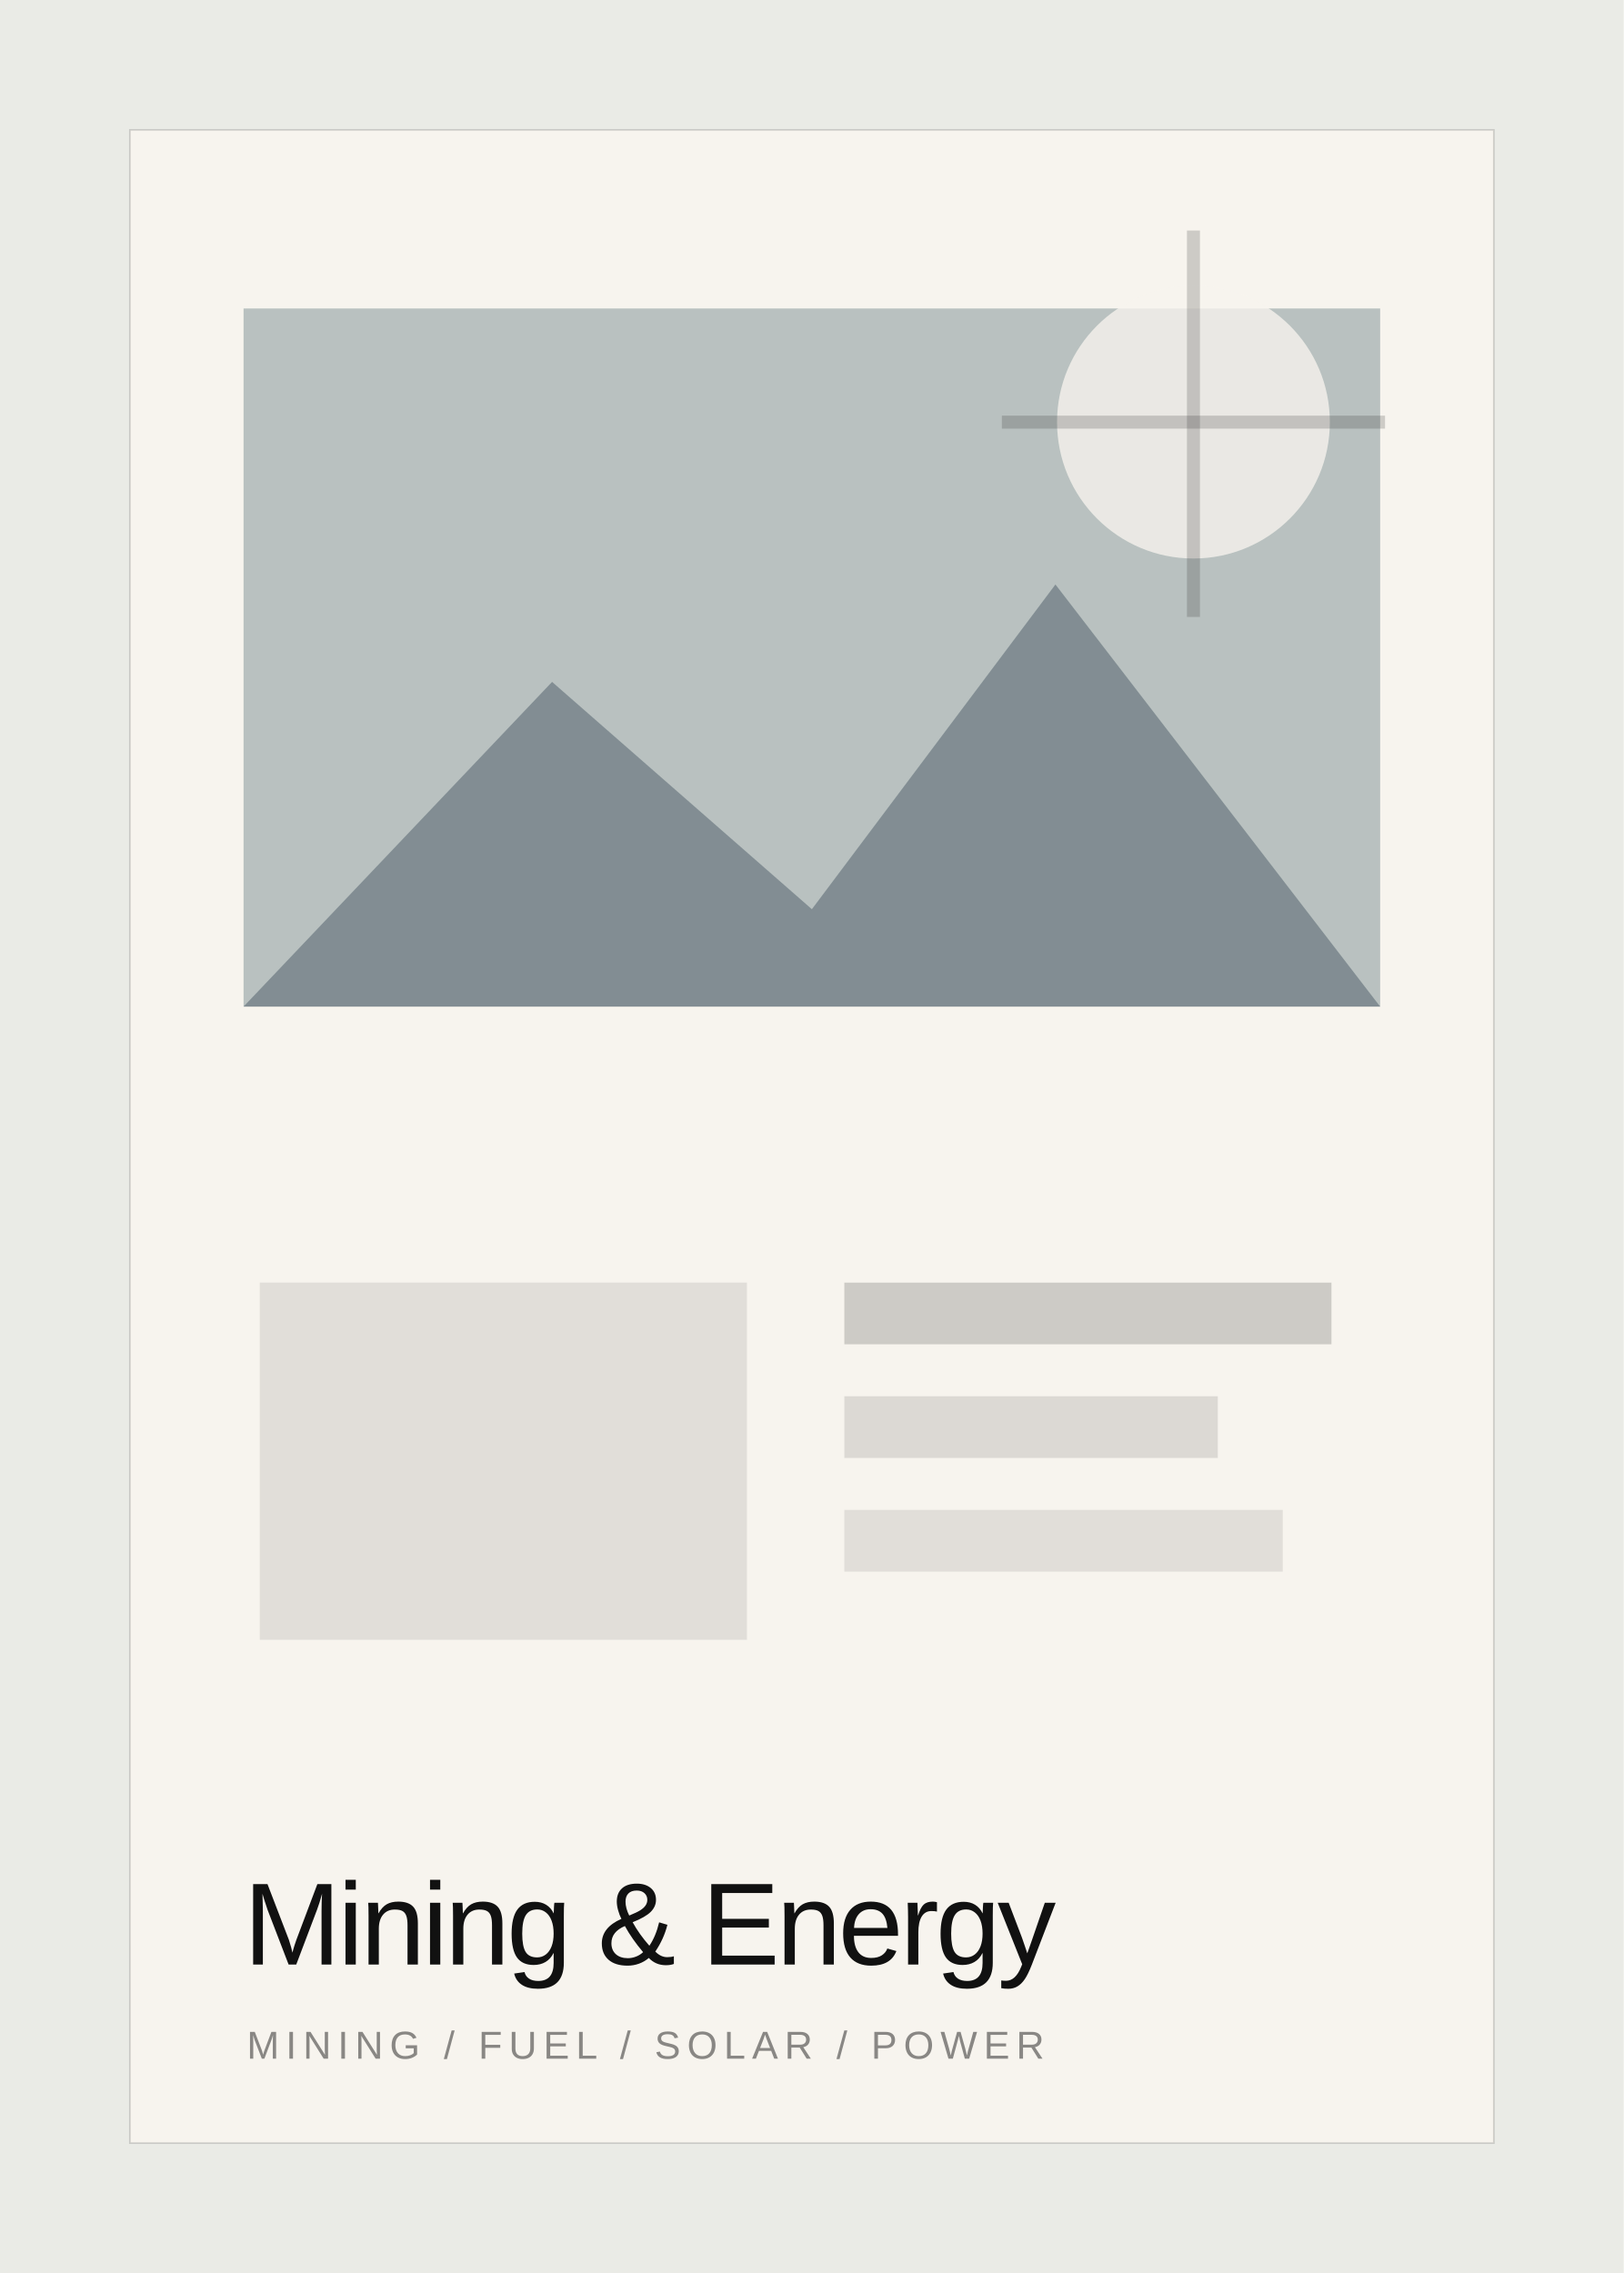
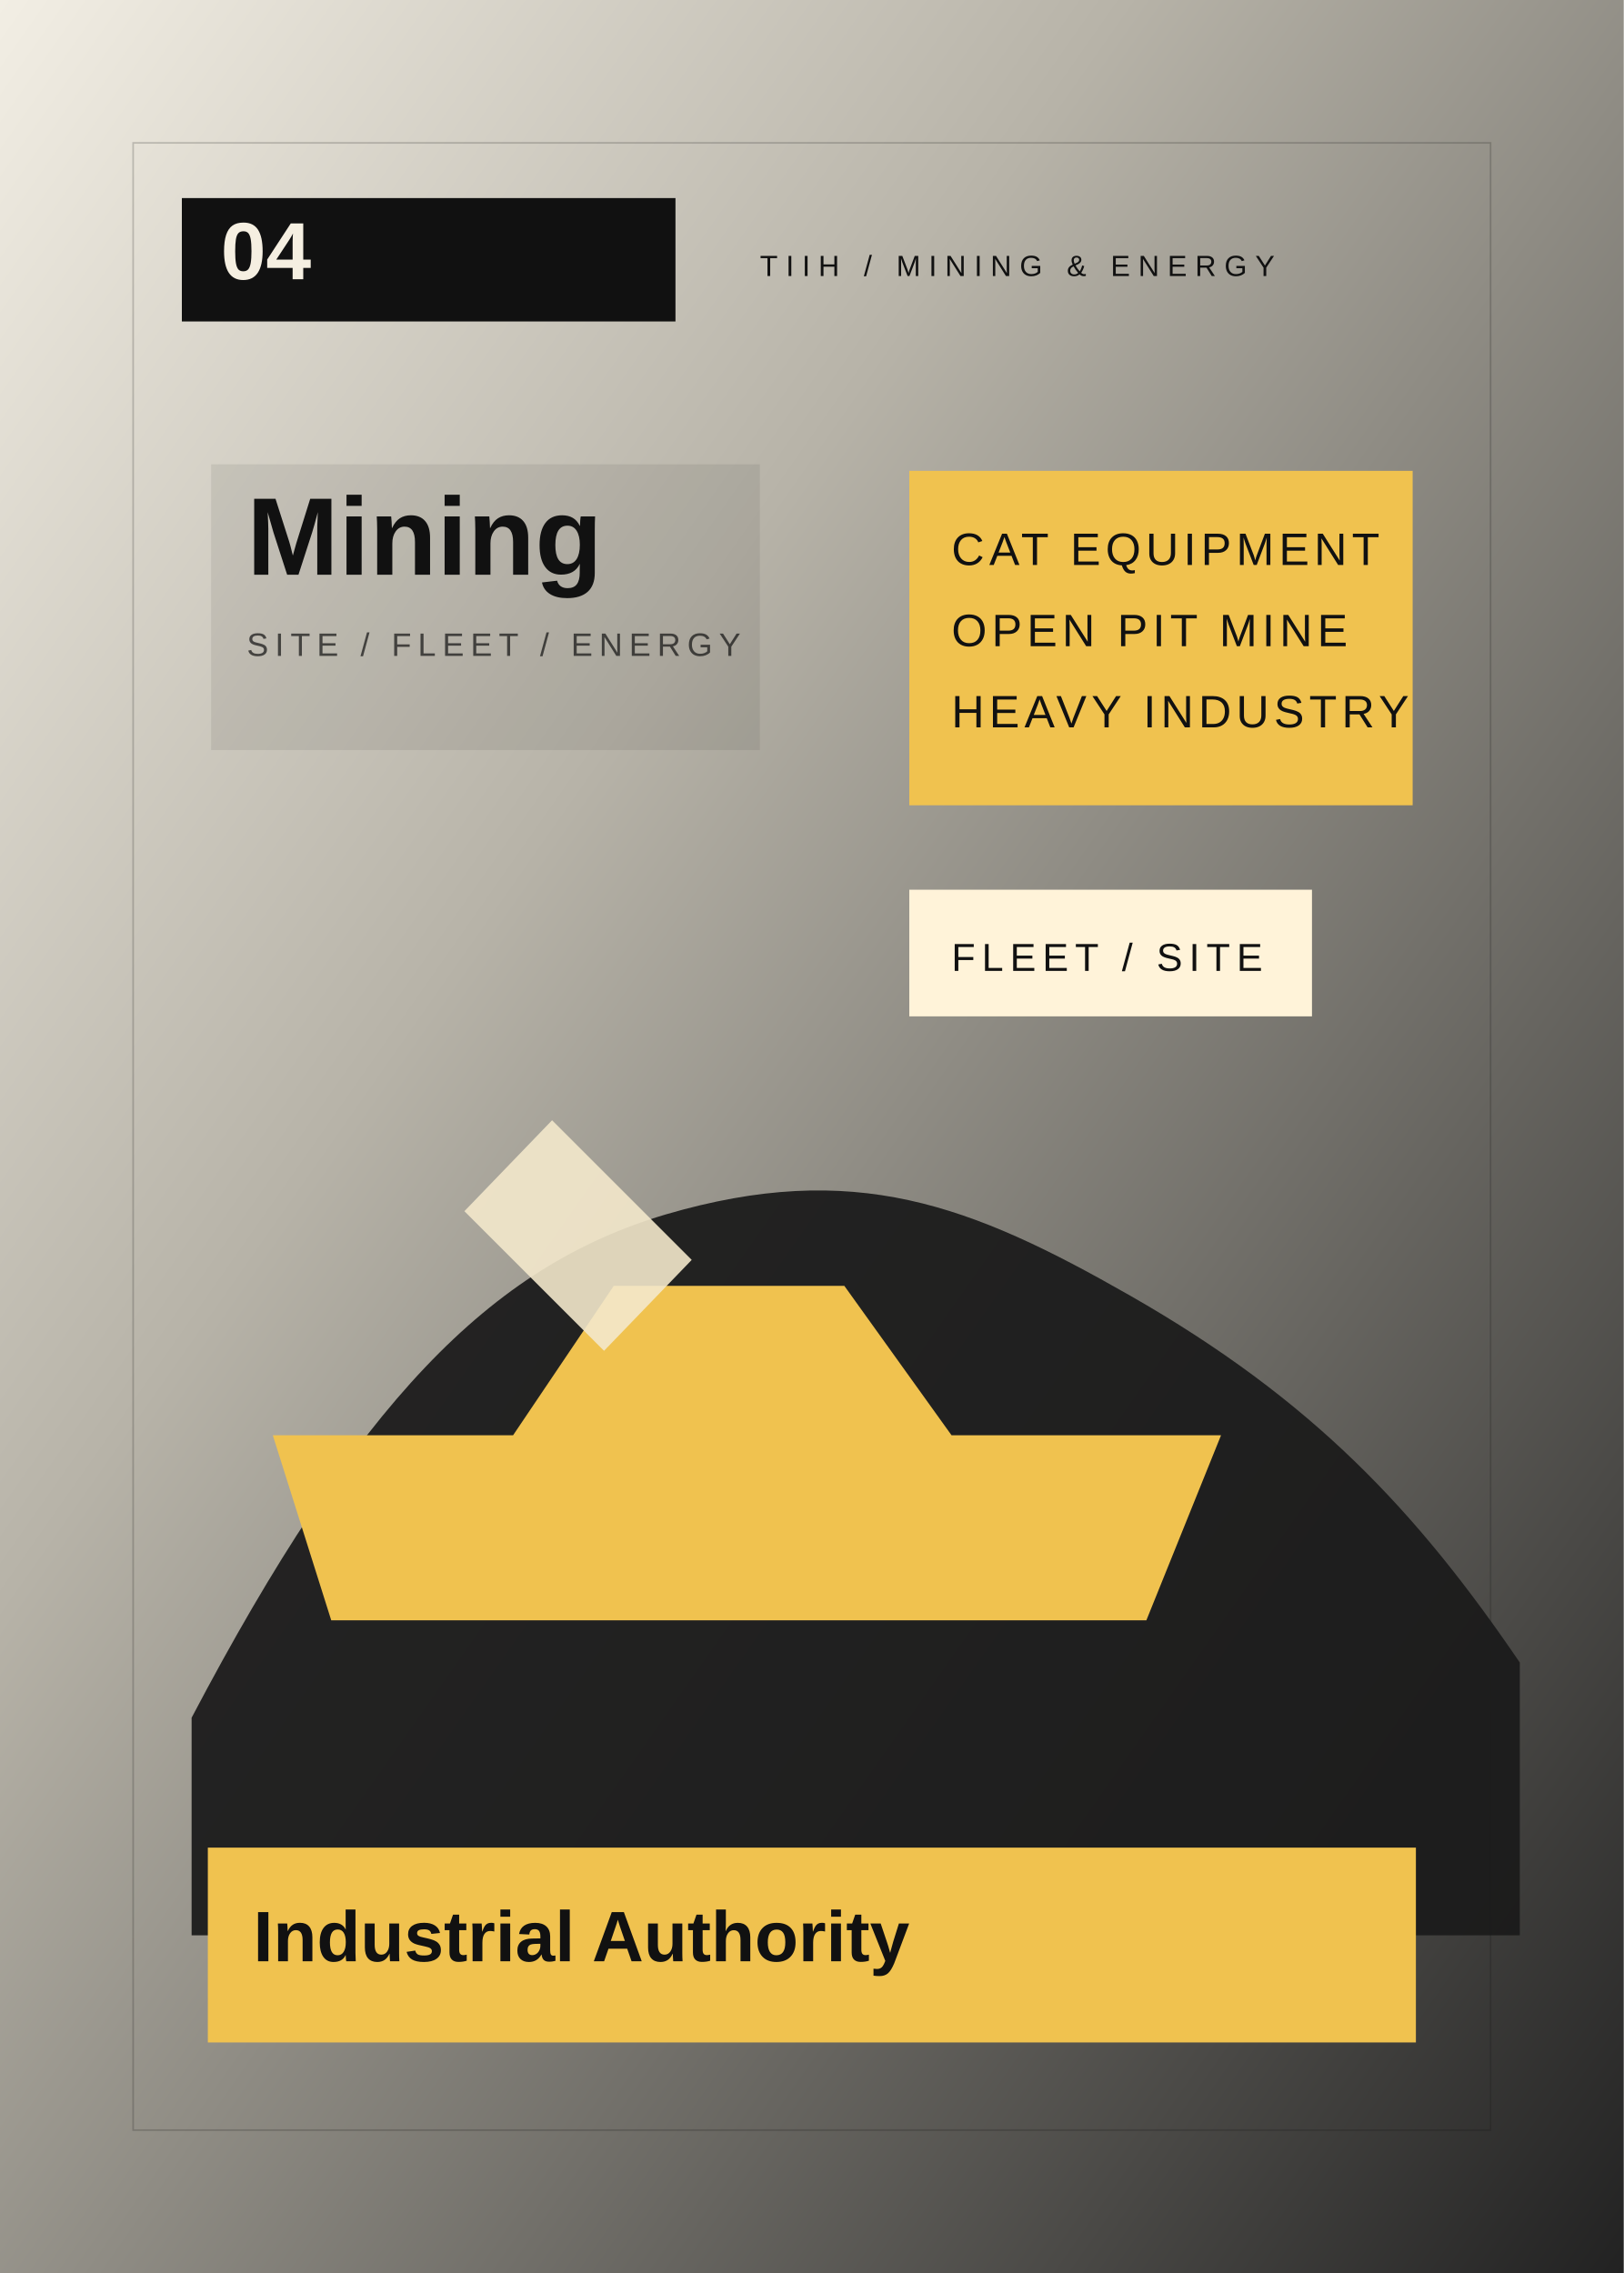
- <svg xmlns="http://www.w3.org/2000/svg" viewBox="0 0 1000 1400" role="img" aria-label="Mining and energy template visual placeholder">
-   <rect width="1000" height="1400" fill="#eaebe6" />
-   <rect x="80" y="80" width="840" height="1240" fill="#f7f4ee" stroke="#111" stroke-opacity=".16" />
-   <rect x="150" y="190" width="700" height="430" fill="#b9c1c0" />
-   <path d="M150 620 L340 420 L500 560 L650 360 L850 620 Z" fill="#596872" opacity=".58" />
-   <circle cx="735" cy="260" r="84" fill="#f7f4ee" opacity=".78" />
-   <line x1="735" y1="142" x2="735" y2="380" stroke="#111" stroke-opacity=".18" stroke-width="8" />
-   <line x1="617" y1="260" x2="853" y2="260" stroke="#111" stroke-opacity=".18" stroke-width="8" />
-   <rect x="160" y="790" width="300" height="220" fill="#111" opacity=".1" />
-   <rect x="520" y="790" width="300" height="38" fill="#111" opacity=".18" />
-   <rect x="520" y="860" width="230" height="38" fill="#111" opacity=".12" />
-   <rect x="520" y="930" width="270" height="38" fill="#111" opacity=".1" />
-   <text x="150" y="1210" fill="#111" font-family="Arial, Helvetica, sans-serif" font-size="72" letter-spacing="-2">Mining &amp; Energy</text>
-   <text x="152" y="1268" fill="#111" opacity=".48" font-family="Arial, Helvetica, sans-serif" font-size="24" letter-spacing="4">MINING / FUEL / SOLAR / POWER</text>
+ <svg xmlns="http://www.w3.org/2000/svg" viewBox="0 0 1000 1400" role="img" aria-label="Mining poster">
+   <defs>
+     <linearGradient id="m-bg" x1="0" x2="1" y1="0" y2="1">
+       <stop offset="0" stop-color="#f2eee4" />
+       <stop offset=".35" stop-color="#b7b3a8" />
+       <stop offset="1" stop-color="#222222" />
+     </linearGradient>
+   </defs>
+   <rect width="1000" height="1400" fill="url(#m-bg)" />
+   <rect x="82" y="88" width="836" height="1224" fill="none" stroke="#111" stroke-opacity=".2" />
+   <rect x="112" y="122" width="304" height="76" fill="#111" />
+   <text x="136" y="172" fill="#f5efe1" font-family="Arial, Helvetica, sans-serif" font-size="50" font-weight="700">04</text>
+   <text x="468" y="170" fill="#111" font-family="Arial, Helvetica, sans-serif" font-size="18" letter-spacing="5">TIIH / MINING &amp; ENERGY</text>
+   <path d="M118 1058C220 864 302 780 410 748c116-34 188-6 286 50 112 64 176 132 240 226v168H118z" fill="#1b1b1b" opacity=".94" />
+   <path d="M168 884h148l62-92h142l66 92h166l-46 114H204z" fill="#f0c24f" />
+   <path d="M340 690l86 86-54 56-86-86z" fill="#f3e8cb" opacity=".9" />
+   <rect x="130" y="286" width="338" height="176" fill="#111" opacity=".08" />
+   <text x="152" y="354" fill="#111" font-family="Arial, Helvetica, sans-serif" font-size="68" font-weight="700">Mining</text>
+   <text x="152" y="404" fill="#111" opacity=".7" font-family="Arial, Helvetica, sans-serif" font-size="20" letter-spacing="4">SITE / FLEET / ENERGY</text>
+   <rect x="560" y="290" width="310" height="206" fill="#f0c24f" />
+   <text x="586" y="348" fill="#111" font-family="Arial, Helvetica, sans-serif" font-size="28" letter-spacing="3">CAT EQUIPMENT</text>
+   <text x="586" y="398" fill="#111" font-family="Arial, Helvetica, sans-serif" font-size="28" letter-spacing="3">OPEN PIT MINE</text>
+   <text x="586" y="448" fill="#111" font-family="Arial, Helvetica, sans-serif" font-size="28" letter-spacing="3">HEAVY INDUSTRY</text>
+   <rect x="560" y="548" width="248" height="78" fill="#fff3d9" />
+   <text x="586" y="598" fill="#111" font-family="Arial, Helvetica, sans-serif" font-size="24" letter-spacing="4">FLEET / SITE</text>
+   <rect x="128" y="1138" width="744" height="120" fill="#f0c24f" />
+   <text x="156" y="1208" fill="#111" font-family="Arial, Helvetica, sans-serif" font-size="44" font-weight="700">Industrial Authority</text>
</svg>
